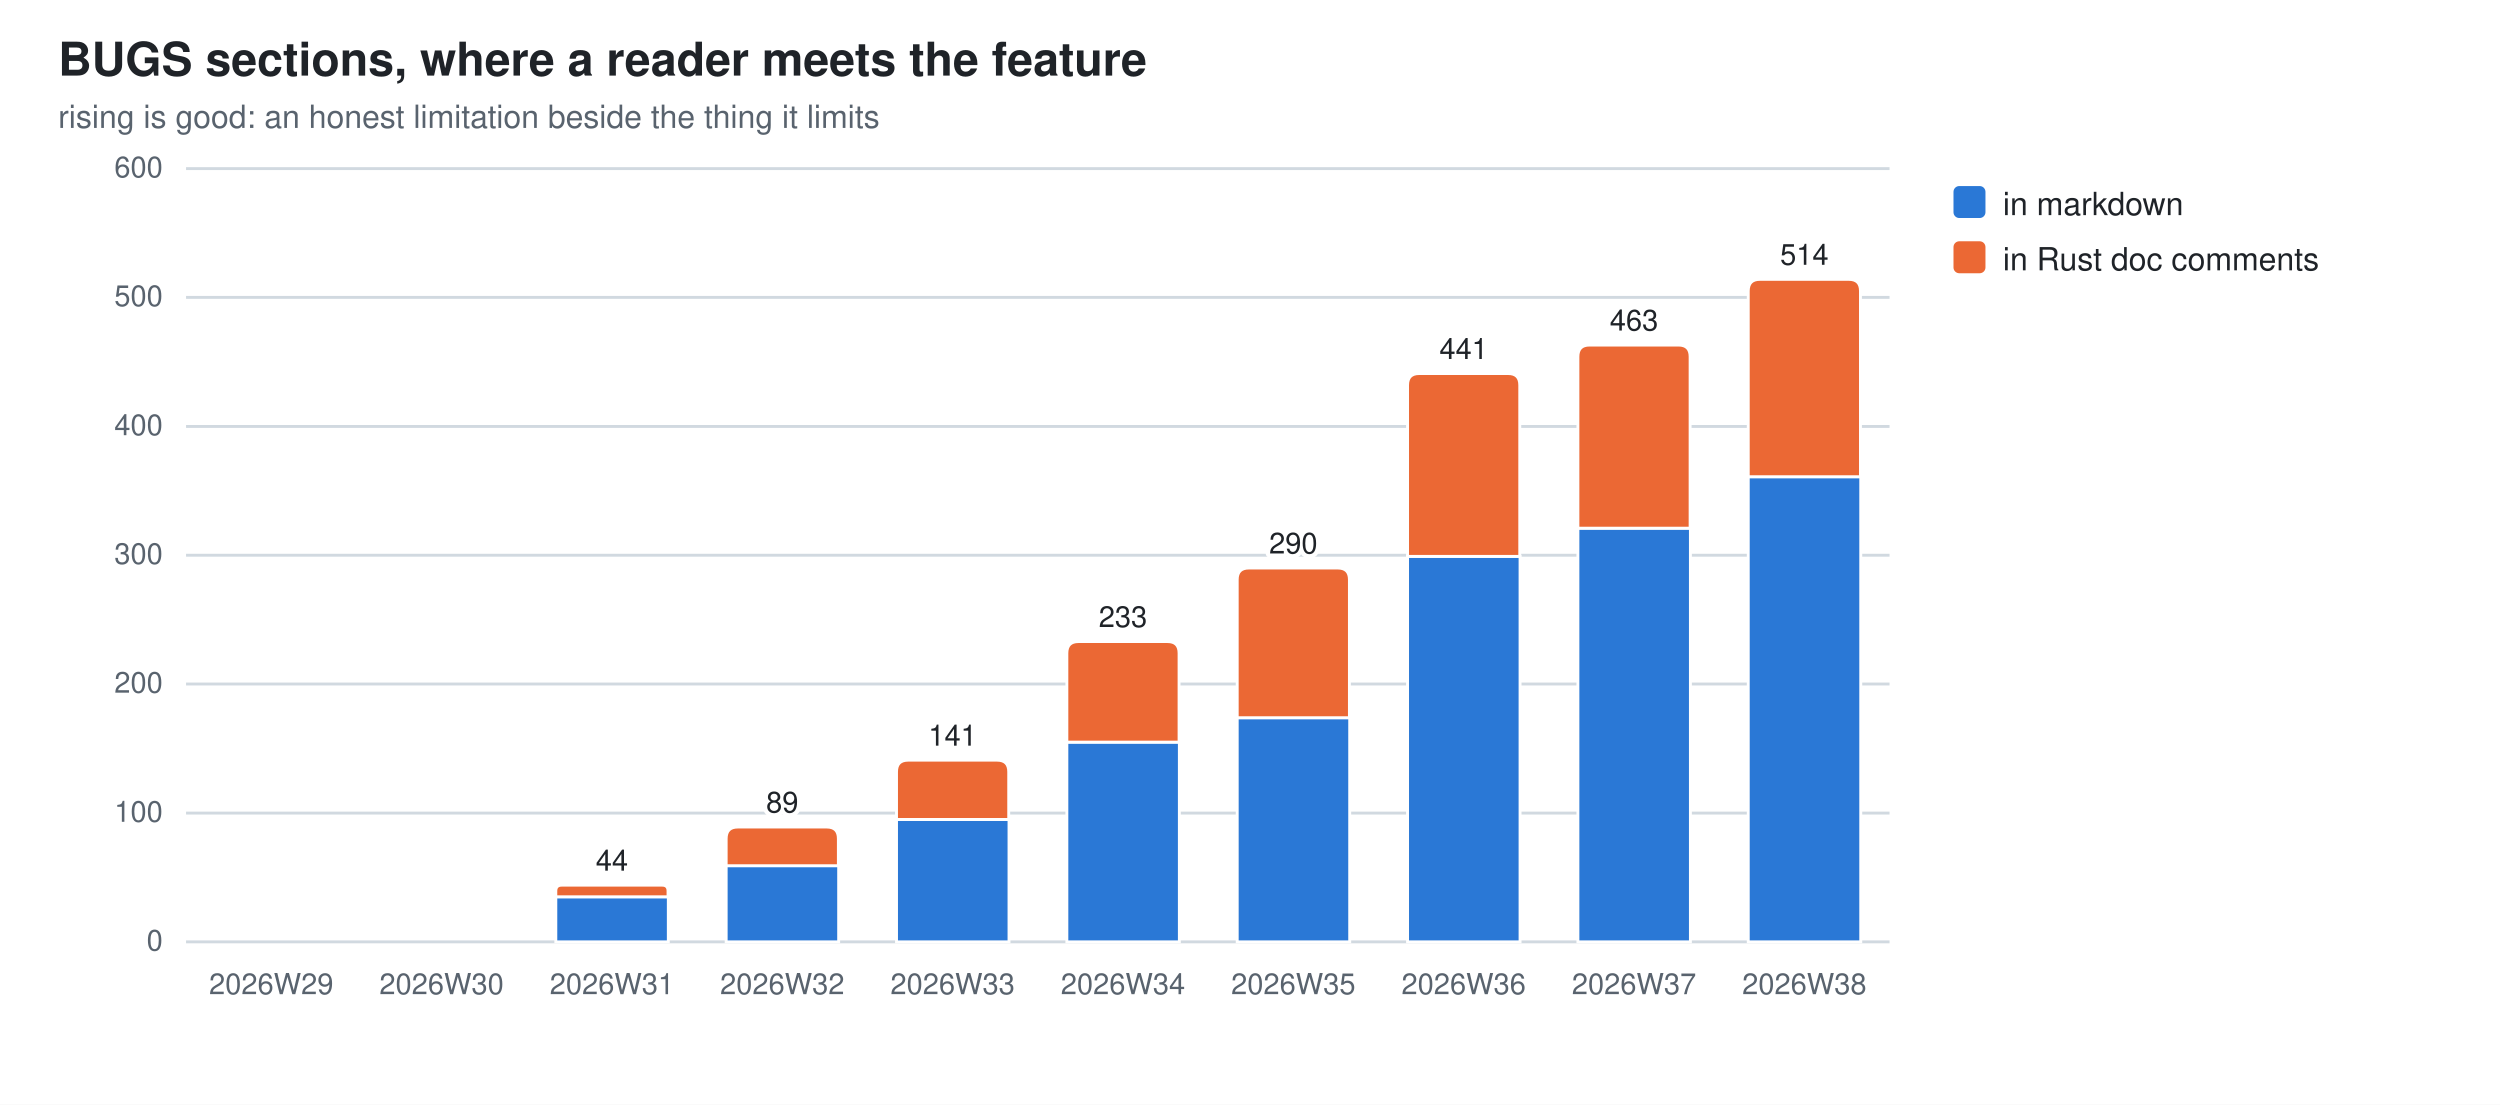
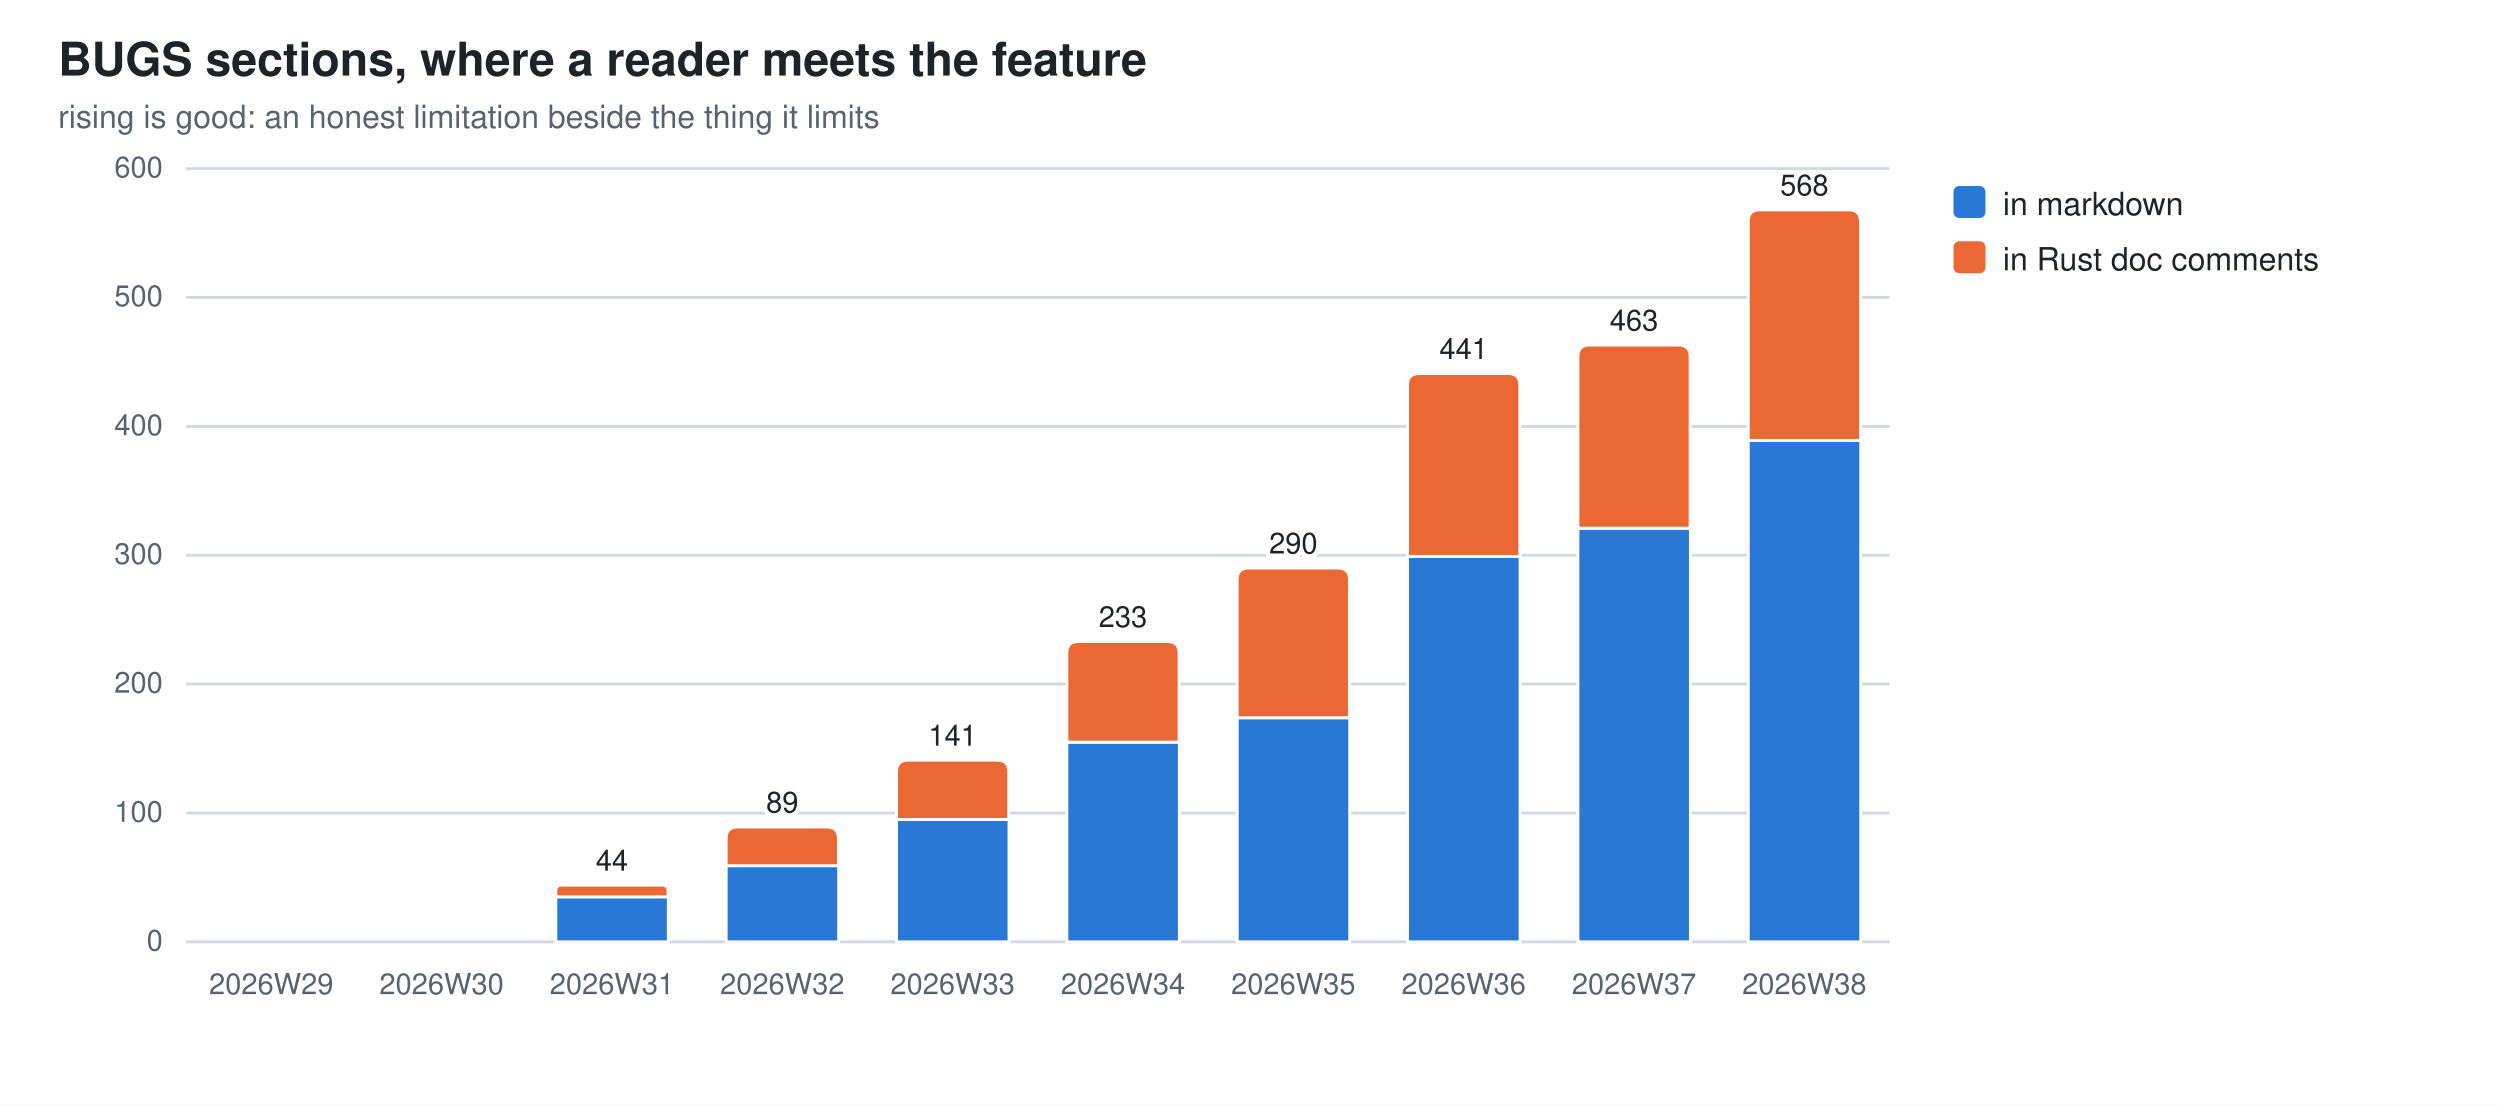
<svg xmlns="http://www.w3.org/2000/svg" width="860" height="380" viewBox="0 0 860 380" role="img" aria-label="BUGS sections, where a reader meets the feature">
  <style>
  .bg{fill:#ffffff} .fg{fill:#1f2328} .mut{fill:#59636e} .grid{stroke:#d1d9e0}
  .seg{stroke:#ffffff;stroke-width:1}
  .val{paint-order:stroke;stroke:#ffffff;stroke-width:3px;stroke-linejoin:round}
  .s0{fill:#2a78d6}  .s1{fill:#eb6834}  .s2{fill:#1baf7a}  .s3{fill:#eda100}  .s4{fill:#e87ba4}  .s5{fill:#008300}  .s6{fill:#4a3aa7}  .s7{fill:#e34948}
  @media (prefers-color-scheme: dark){
    .bg{fill:#0d1117} .fg{fill:#e6edf3} .mut{fill:#9198a1} .grid{stroke:#30363d}
    .seg{stroke:#0d1117} .val{stroke:#0d1117} .s0{fill:#3987e5} .s1{fill:#d95926} .s2{fill:#199e70} .s3{fill:#c98500} .s4{fill:#d55181} .s5{fill:#008300} .s6{fill:#9085e9} .s7{fill:#e66767}}
  text{font-family:-apple-system,BlinkMacSystemFont,"Segoe UI",Helvetica,Arial,sans-serif}
</style>
  <rect class="bg" width="860" height="380" />
  <text class="fg" x="20" y="26" font-size="16" font-weight="600">BUGS sections, where a reader meets the feature</text>
  <text class="mut" x="20" y="44" font-size="11">rising is good: an honest limitation beside the thing it limits</text>
  <line class="grid" x1="64" y1="324.0" x2="650.0" y2="324.0" stroke-width="1" />
  <text class="mut" x="56" y="327.0" font-size="10" text-anchor="end">0</text>
  <line class="grid" x1="64" y1="279.7" x2="650.0" y2="279.7" stroke-width="1" />
  <text class="mut" x="56" y="282.7" font-size="10" text-anchor="end">100</text>
  <line class="grid" x1="64" y1="235.3" x2="650.0" y2="235.3" stroke-width="1" />
  <text class="mut" x="56" y="238.3" font-size="10" text-anchor="end">200</text>
  <line class="grid" x1="64" y1="191.0" x2="650.0" y2="191.0" stroke-width="1" />
  <text class="mut" x="56" y="194.0" font-size="10" text-anchor="end">300</text>
  <line class="grid" x1="64" y1="146.7" x2="650.0" y2="146.7" stroke-width="1" />
  <text class="mut" x="56" y="149.7" font-size="10" text-anchor="end">400</text>
  <line class="grid" x1="64" y1="102.3" x2="650.0" y2="102.3" stroke-width="1" />
  <text class="mut" x="56" y="105.3" font-size="10" text-anchor="end">500</text>
  <line class="grid" x1="64" y1="58.0" x2="650.0" y2="58.0" stroke-width="1" />
  <text class="mut" x="56" y="61.0" font-size="10" text-anchor="end">600</text>
  <text class="mut" x="93.3" y="342" font-size="10" text-anchor="middle">2026W29</text>
  <text class="mut" x="151.9" y="342" font-size="10" text-anchor="middle">2026W30</text>
  <rect class="seg s0" x="191.2" y="308.5" width="38.7" height="15.5" />
  <path class="seg s1" d="M191.2,308.5 V306.5 Q191.2,304.5 193.2,304.5 H227.8 Q229.8,304.5 229.8,306.5 V308.5 Z" />
  <text class="mut" x="210.5" y="342" font-size="10" text-anchor="middle">2026W31</text>
  <text class="fg val" x="210.5" y="299.5" font-size="10" text-anchor="middle">44</text>
  <rect class="seg s0" x="249.8" y="297.8" width="38.7" height="26.2" />
  <path class="seg s1" d="M249.8,297.8 V288.5 Q249.8,284.5 253.8,284.5 H284.4 Q288.4,284.5 288.4,288.5 V297.8 Z" />
  <text class="mut" x="269.1" y="342" font-size="10" text-anchor="middle">2026W32</text>
  <text class="fg val" x="269.1" y="279.5" font-size="10" text-anchor="middle">89</text>
  <rect class="seg s0" x="308.4" y="281.9" width="38.7" height="42.1" />
  <path class="seg s1" d="M308.4,281.9 V265.5 Q308.4,261.5 312.4,261.5 H343.0 Q347.0,261.5 347.0,265.5 V281.9 Z" />
  <text class="mut" x="327.7" y="342" font-size="10" text-anchor="middle">2026W33</text>
  <text class="fg val" x="327.7" y="256.5" font-size="10" text-anchor="middle">141</text>
  <rect class="seg s0" x="367.0" y="255.3" width="38.7" height="68.7" />
  <path class="seg s1" d="M367.0,255.3 V224.7 Q367.0,220.7 371.0,220.7 H401.6 Q405.6,220.7 405.6,224.7 V255.3 Z" />
  <text class="mut" x="386.3" y="342" font-size="10" text-anchor="middle">2026W34</text>
  <text class="fg val" x="386.3" y="215.7" font-size="10" text-anchor="middle">233</text>
  <rect class="seg s0" x="425.6" y="246.9" width="38.7" height="77.1" />
  <path class="seg s1" d="M425.6,246.9 V199.4 Q425.6,195.4 429.6,195.4 H460.2 Q464.2,195.4 464.2,199.4 V246.9 Z" />
  <text class="mut" x="444.9" y="342" font-size="10" text-anchor="middle">2026W35</text>
  <text class="fg val" x="444.9" y="190.4" font-size="10" text-anchor="middle">290</text>
  <rect class="seg s0" x="484.2" y="191.4" width="38.7" height="132.6" />
  <path class="seg s1" d="M484.2,191.4 V132.5 Q484.2,128.5 488.2,128.5 H518.8 Q522.8,128.5 522.8,132.5 V191.4 Z" />
  <text class="mut" x="503.5" y="342" font-size="10" text-anchor="middle">2026W36</text>
  <text class="fg val" x="503.5" y="123.5" font-size="10" text-anchor="middle">441</text>
  <rect class="seg s0" x="542.8" y="181.7" width="38.7" height="142.3" />
  <path class="seg s1" d="M542.8,181.7 V122.7 Q542.8,118.7 546.8,118.7 H577.4 Q581.4,118.7 581.4,122.7 V181.7 Z" />
  <text class="mut" x="562.1" y="342" font-size="10" text-anchor="middle">2026W37</text>
  <text class="fg val" x="562.1" y="113.7" font-size="10" text-anchor="middle">463</text>
-   <rect class="seg s0" x="601.4" y="164.0" width="38.7" height="160.0" />
-   <path class="seg s1" d="M601.4,164.0 V100.1 Q601.4,96.1 605.4,96.1 H636.0 Q640.0,96.1 640.0,100.1 V164.0 Z" />
+   <rect class="seg s0" x="601.4" y="151.5" width="38.7" height="172.5" />
+   <path class="seg s1" d="M601.4,151.5 V76.2 Q601.4,72.2 605.4,72.2 H636.0 Q640.0,72.2 640.0,76.2 V151.5 Z" />
  <text class="mut" x="620.7" y="342" font-size="10" text-anchor="middle">2026W38</text>
-   <text class="fg val" x="620.7" y="91.1" font-size="10" text-anchor="middle">514</text>
+   <text class="fg val" x="620.7" y="67.2" font-size="10" text-anchor="middle">568</text>
  <rect class="s0" x="672" y="64" width="11" height="11" rx="2" />
  <text class="fg" y="74" font-size="11">
    <tspan x="689" dy="0">in markdown</tspan>
  </text>
  <rect class="s1" x="672" y="83" width="11" height="11" rx="2" />
  <text class="fg" y="93" font-size="11">
    <tspan x="689" dy="0">in Rust doc comments</tspan>
  </text>
</svg>
